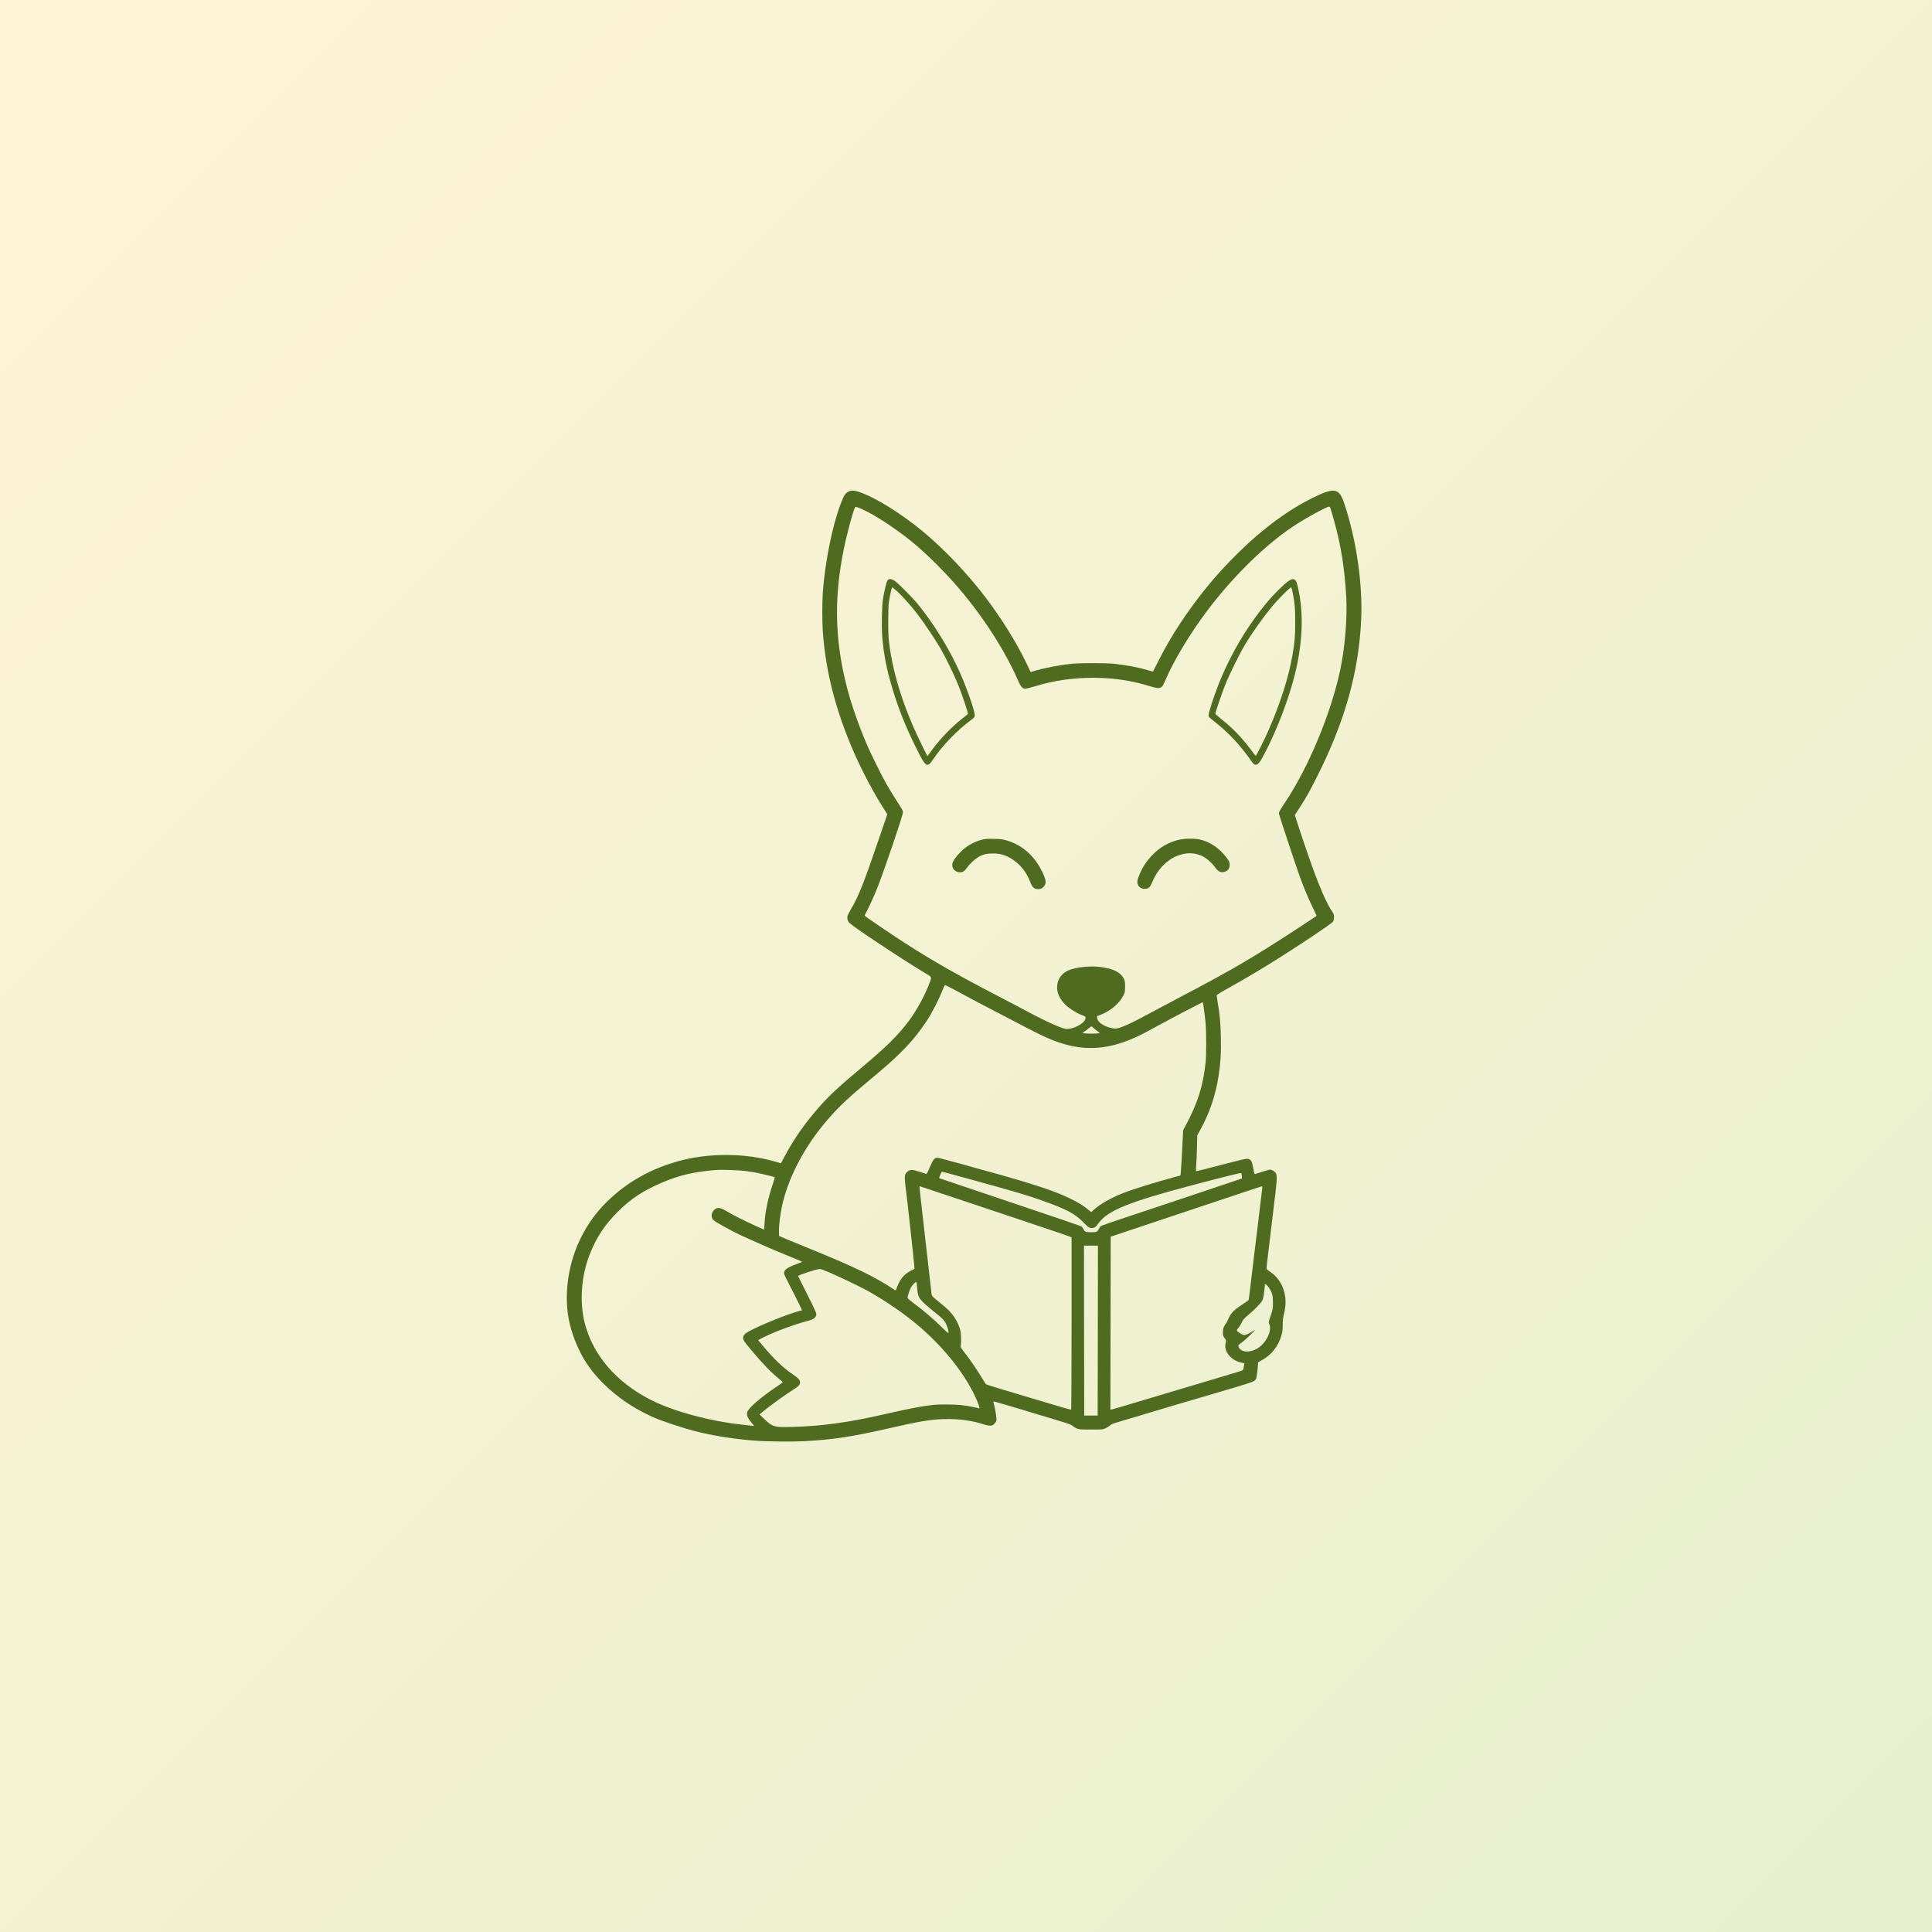
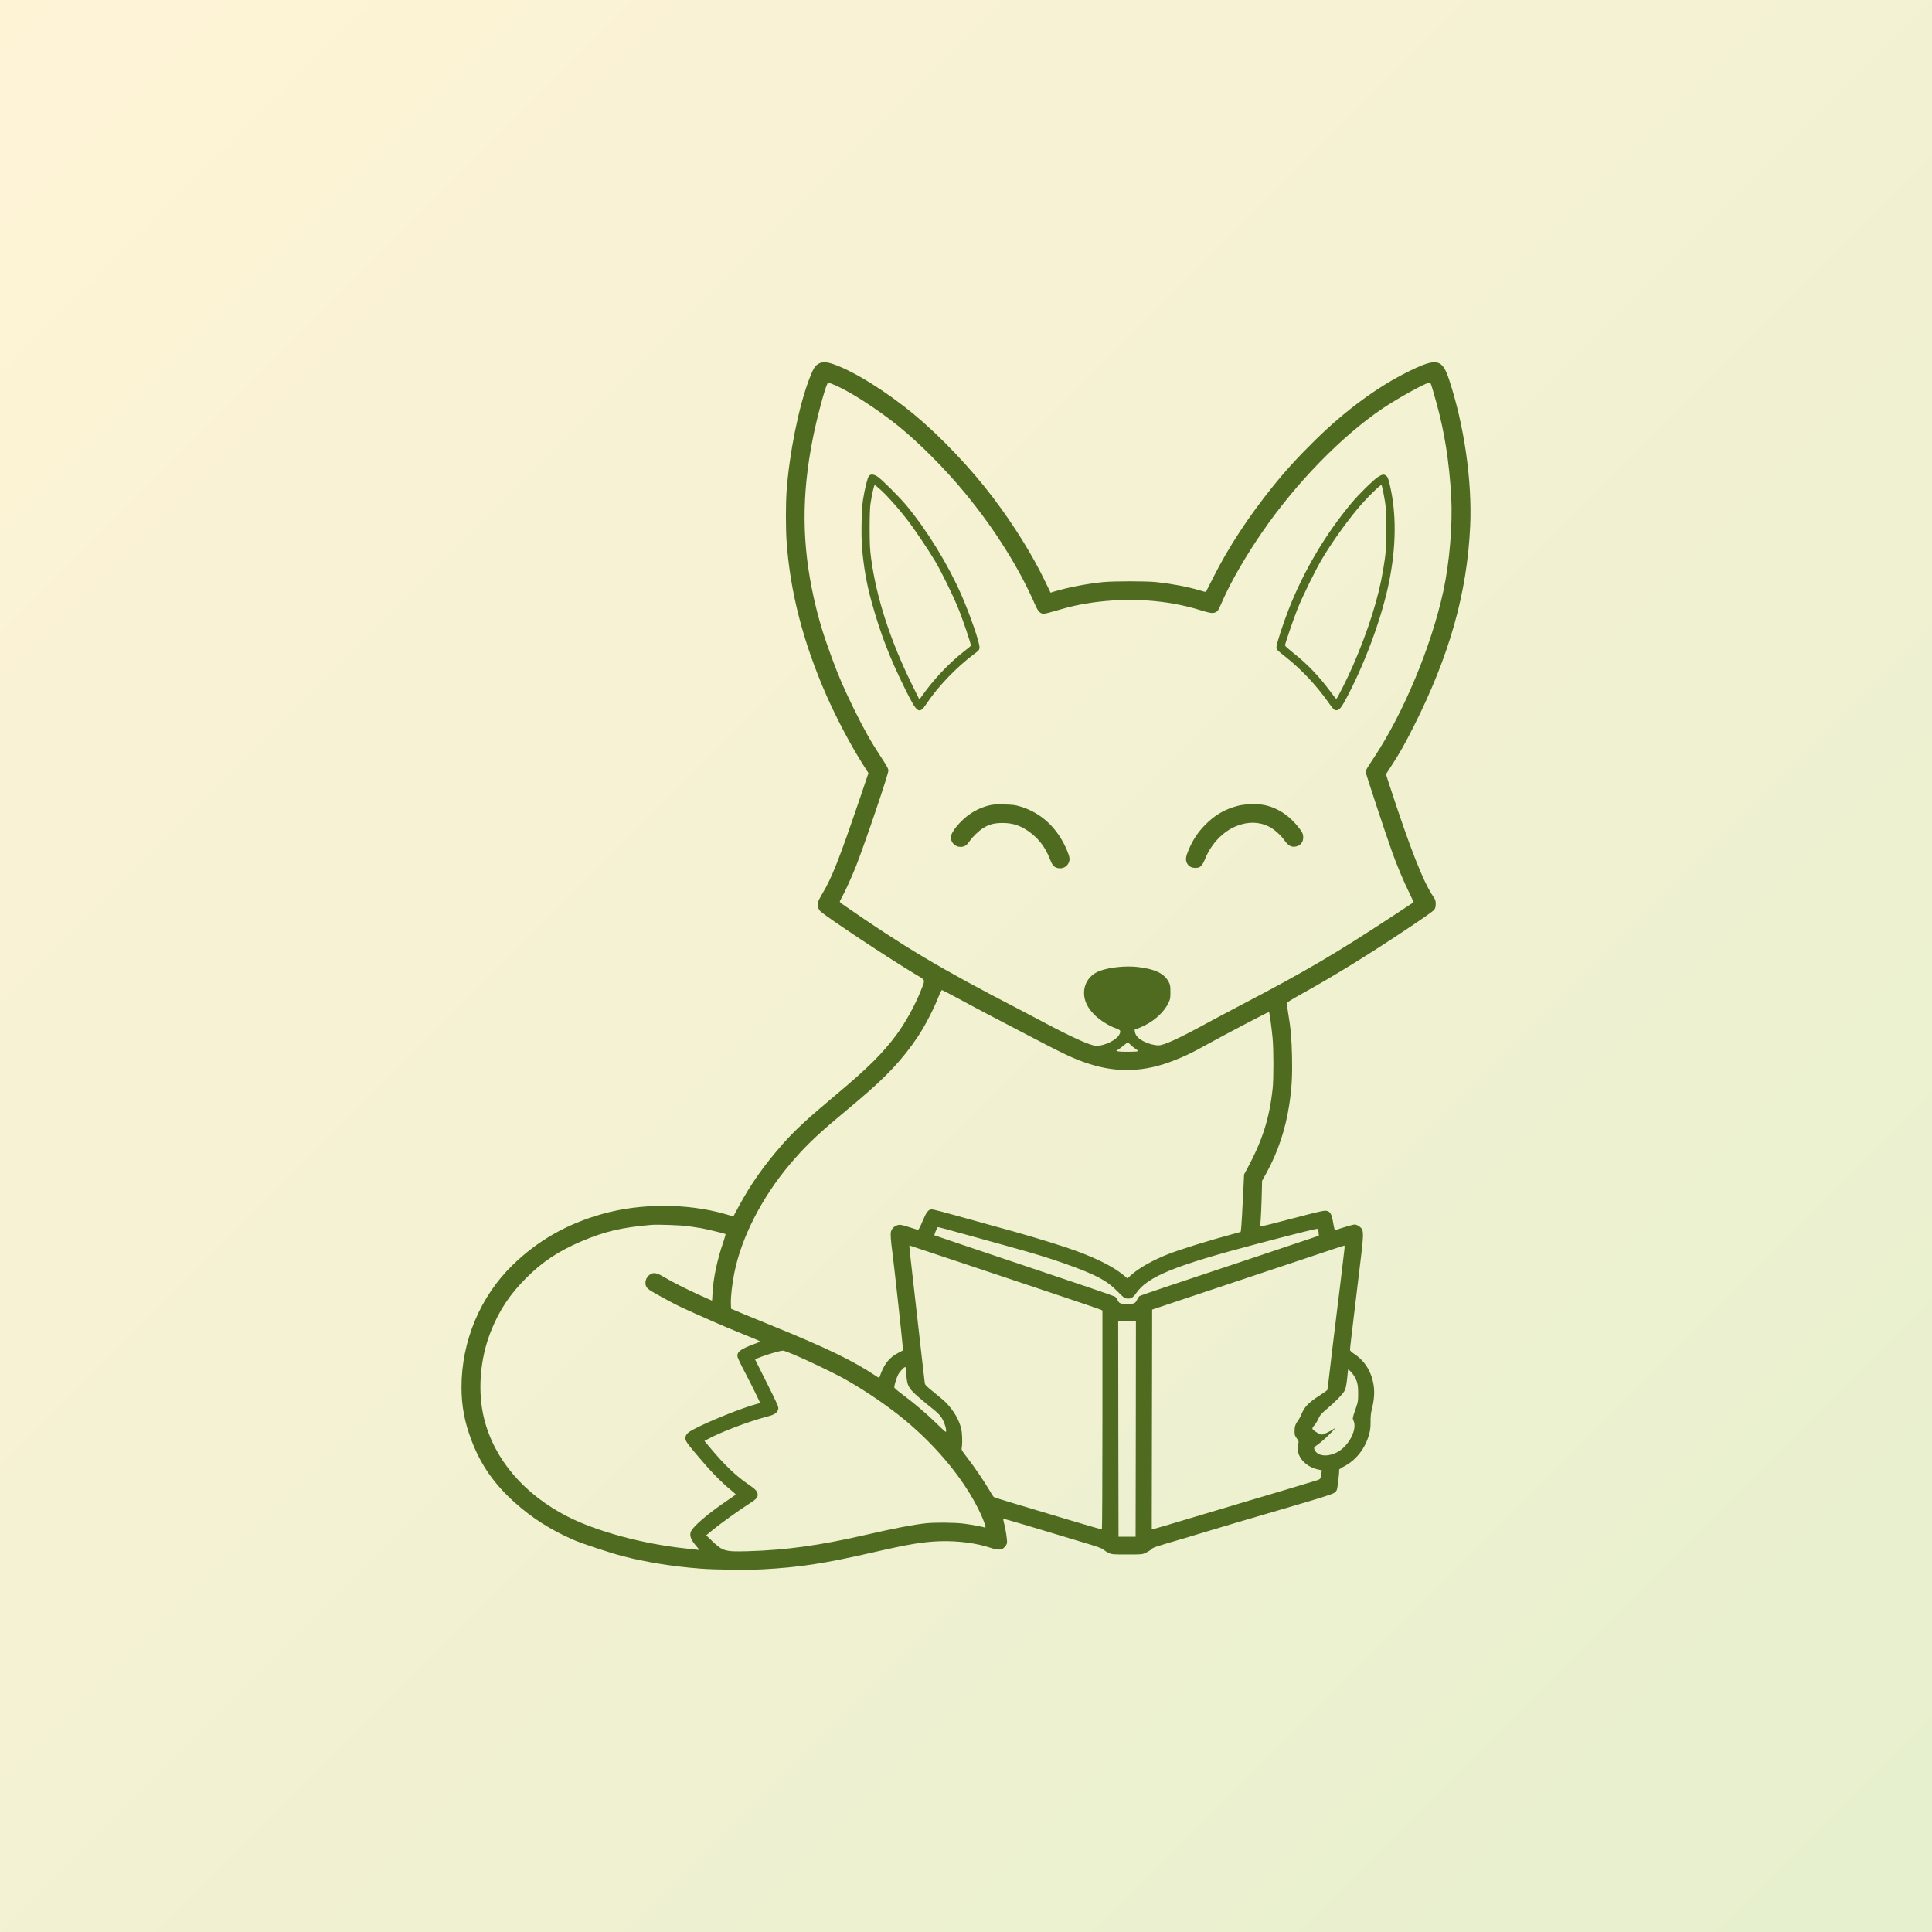
<svg xmlns="http://www.w3.org/2000/svg" viewBox="0 0 512 512" width="512" height="512">
  <defs>
    <linearGradient id="bg" x1="0" y1="0" x2="1" y2="1">
      <stop offset="0%" stop-color="#FFF3D6" />
      <stop offset="100%" stop-color="#E6F0CE" />
    </linearGradient>
  </defs>
  <rect x="0" y="0" width="512" height="512" fill="url(#bg)" />
-   <g transform="translate(102,125) scale(0.137054 0.137054)">
-     <g transform="translate(240.76,1906.61) scale(0.1,-0.1)" fill="#4E6B1F" stroke="none">
-       <path d="M6543 18674 c-53 -31 -78 -74 -141 -239 -159 -420 -301 -1129 -342 -1705 -13 -185 -13 -563 0 -750 53 -774 252 -1544 606 -2351 158 -359 376 -770 564 -1065 l77 -121 -132 -389 c-320 -940 -425 -1205 -574 -1453 -28 -47 -56 -101 -62 -121 -14 -48 2 -108 38 -142 97 -90 1007 -694 1421 -943 189 -113 177 -83 108 -260 -86 -220 -236 -492 -374 -678 -209 -281 -433 -504 -906 -900 -450 -377 -636 -549 -822 -759 -283 -321 -489 -612 -673 -954 l-81 -151 -117 34 c-583 168 -1295 169 -1880 3 -537 -151 -980 -404 -1362 -775 -496 -482 -781 -1162 -781 -1865 0 -285 48 -537 155 -815 143 -373 347 -663 664 -946 256 -229 539 -409 881 -559 126 -56 557 -199 750 -249 352 -92 772 -160 1185 -191 231 -18 716 -23 950 -11 569 31 941 88 1690 260 545 125 754 159 1015 168 273 8 556 -29 771 -102 40 -14 95 -25 122 -25 42 0 54 5 82 33 19 19 37 47 41 62 8 33 -18 211 -45 310 -10 36 -15 65 -11 65 12 0 573 -165 725 -213 77 -24 282 -86 455 -137 256 -76 321 -99 345 -121 17 -15 53 -38 80 -51 48 -22 61 -23 280 -23 229 0 230 0 287 27 32 15 70 39 85 54 28 28 41 32 513 170 85 25 241 72 345 104 167 51 541 162 1310 387 368 107 578 174 611 194 18 11 37 32 43 47 12 29 42 289 35 306 -2 6 29 28 68 48 190 98 328 273 389 493 17 61 22 106 22 190 -1 78 5 132 18 185 34 130 44 249 32 349 -27 214 -130 387 -293 496 -51 34 -70 52 -70 68 0 12 11 117 25 232 43 359 114 948 146 1215 35 295 35 367 -1 406 -31 33 -72 54 -103 54 -19 0 -227 -62 -291 -86 -9 -3 -18 26 -31 103 -26 158 -50 193 -130 193 -23 0 -187 -38 -366 -86 -430 -113 -609 -158 -614 -153 -2 3 0 49 5 104 4 55 11 210 15 345 l6 245 69 125 c172 314 287 657 344 1030 39 256 49 432 43 735 -6 273 -20 438 -59 665 -11 69 -21 134 -22 145 -1 15 49 47 239 153 499 278 972 569 1572 968 260 173 420 286 435 306 17 25 23 46 23 89 0 49 -5 64 -36 110 -156 230 -351 726 -675 1720 l-47 145 75 115 c134 205 199 320 348 614 545 1079 813 2031 860 3051 31 686 -92 1536 -322 2231 -104 316 -186 333 -613 124 -472 -232 -961 -591 -1424 -1046 -252 -247 -450 -463 -644 -704 -370 -458 -682 -935 -908 -1386 -61 -121 -112 -221 -114 -223 -1 -2 -48 11 -104 27 -182 54 -417 98 -651 123 -159 16 -644 16 -810 0 -250 -25 -547 -83 -753 -146 l-47 -15 -79 164 c-197 410 -474 856 -794 1280 -341 450 -800 934 -1208 1272 -418 346 -912 655 -1222 762 -112 39 -176 41 -234 5z m272 -331 c229 -100 637 -365 950 -617 317 -256 710 -651 1014 -1020 451 -547 830 -1152 1068 -1704 41 -94 77 -132 128 -132 19 0 108 22 197 49 200 60 350 94 533 120 572 81 1145 43 1645 -111 167 -51 204 -56 246 -33 35 19 36 21 108 184 126 286 352 676 598 1033 515 750 1218 1470 1843 1890 235 157 654 388 706 388 18 0 25 -20 104 -305 124 -444 196 -904 226 -1430 23 -424 -25 -1005 -121 -1445 -183 -839 -605 -1851 -1055 -2530 -120 -182 -125 -191 -125 -224 0 -22 297 -922 400 -1211 67 -188 174 -446 252 -603 44 -90 78 -165 76 -166 -2 -1 -140 -92 -308 -203 -869 -572 -1341 -849 -2295 -1348 -187 -98 -437 -231 -557 -296 -419 -229 -643 -331 -725 -331 -66 0 -150 23 -226 61 -78 40 -122 87 -132 141 l-6 36 72 28 c197 77 365 220 442 376 30 61 32 72 32 170 0 95 -3 110 -27 156 -67 127 -208 194 -469 225 -185 21 -433 -4 -581 -60 -148 -56 -238 -183 -238 -335 0 -118 52 -227 160 -335 75 -75 215 -164 310 -198 88 -31 96 -43 66 -102 -43 -82 -224 -171 -349 -171 -81 0 -372 130 -797 357 -135 71 -317 167 -405 213 -1182 612 -1729 938 -2662 1586 -23 16 -42 34 -43 39 0 6 12 30 26 55 46 79 165 341 221 485 148 380 493 1399 493 1455 0 31 -20 68 -114 211 -157 240 -256 416 -412 733 -155 317 -223 473 -332 767 -130 351 -204 595 -277 919 -183 820 -187 1569 -14 2435 59 298 181 754 220 827 12 22 20 20 134 -29z m1886 -9346 c145 -79 350 -188 454 -242 105 -54 318 -166 475 -248 684 -359 801 -414 1038 -491 433 -140 847 -124 1290 51 170 66 283 121 500 242 275 152 944 503 949 497 7 -7 40 -245 54 -397 16 -171 17 -620 1 -767 -50 -461 -155 -789 -388 -1223 l-47 -86 -9 -189 c-14 -314 -31 -596 -37 -643 l-6 -44 -70 -19 c-421 -113 -852 -247 -1053 -327 -225 -90 -434 -209 -546 -312 l-55 -50 -60 49 c-170 142 -469 287 -866 420 -280 94 -733 228 -1100 326 -93 25 -338 93 -543 151 -206 58 -389 105 -407 105 -56 0 -83 -34 -145 -181 -39 -94 -60 -133 -71 -131 -7 2 -71 22 -140 44 -113 35 -130 38 -166 29 -50 -14 -90 -52 -103 -99 -10 -37 -3 -138 25 -347 20 -147 143 -1267 151 -1376 l7 -86 -72 -38 c-144 -76 -216 -169 -285 -368 -5 -16 -12 -14 -63 21 -333 223 -742 422 -1543 748 -168 68 -384 157 -480 197 l-175 74 -3 84 c-3 99 19 296 53 464 109 541 418 1144 844 1650 213 252 393 429 713 697 100 84 245 206 322 271 437 368 683 631 914 976 108 161 248 432 318 614 21 53 43 97 49 97 6 0 130 -64 276 -143z m2595 -688 c16 -17 51 -46 77 -64 44 -30 46 -33 25 -39 -30 -8 -247 -8 -287 0 l-32 7 38 25 c21 14 58 43 83 64 25 21 50 38 56 38 5 0 23 -14 40 -31z m-6741 -2764 c66 -9 158 -23 205 -31 86 -16 357 -81 370 -89 4 -3 -12 -62 -36 -131 -87 -249 -151 -549 -161 -761 -3 -68 -7 -123 -8 -123 -1 0 -81 36 -177 79 -214 97 -421 201 -548 277 -115 69 -165 79 -220 42 -63 -42 -87 -125 -55 -188 8 -15 41 -44 72 -63 112 -67 374 -209 461 -248 264 -122 674 -302 867 -379 252 -101 339 -139 334 -144 -2 -2 -49 -21 -104 -41 -198 -74 -254 -117 -242 -190 3 -17 53 -123 113 -236 59 -112 135 -264 170 -336 l63 -133 -42 -10 c-228 -59 -750 -269 -985 -396 -86 -47 -112 -77 -112 -132 0 -37 23 -71 156 -230 226 -270 383 -432 549 -567 33 -27 60 -52 60 -56 0 -4 -59 -47 -132 -95 -299 -202 -531 -403 -554 -481 -16 -57 6 -115 77 -199 30 -35 54 -65 54 -67 0 -2 -10 -3 -22 -1 -13 2 -93 11 -178 20 -651 68 -1355 258 -1802 485 -664 339 -1118 869 -1273 1489 -103 412 -65 911 101 1330 131 327 285 560 539 815 245 246 491 409 840 558 353 151 618 213 1065 251 94 8 440 -4 555 -19z m3934 -46 c64 -17 226 -61 361 -99 135 -38 403 -112 595 -165 382 -106 616 -177 855 -262 470 -167 633 -253 797 -420 89 -91 108 -106 143 -110 59 -8 96 12 140 76 177 258 578 422 1860 760 639 168 902 233 910 225 5 -5 10 -31 12 -57 l3 -48 -985 -331 c-542 -181 -1154 -386 -1360 -454 -206 -69 -380 -130 -388 -136 -7 -7 -24 -33 -37 -59 -27 -52 -44 -59 -144 -59 -106 0 -125 7 -147 53 -10 23 -30 49 -44 59 -14 10 -637 223 -1385 473 -747 251 -1361 458 -1363 460 -7 7 42 125 52 125 5 0 61 -14 125 -31z m182 -495 c404 -135 1054 -353 1444 -483 391 -131 721 -243 733 -250 l22 -12 0 -1664 c0 -915 -4 -1666 -8 -1668 -4 -2 -236 65 -517 149 -280 85 -647 195 -814 244 -168 50 -310 95 -317 101 -6 5 -33 46 -59 92 -75 130 -245 381 -344 507 -87 112 -90 116 -83 155 12 74 7 228 -11 295 -35 132 -110 261 -221 379 -28 29 -113 102 -188 162 -115 92 -138 114 -143 142 -3 17 -23 192 -45 387 -22 195 -60 533 -85 750 -108 938 -110 960 -102 960 2 0 334 -111 738 -246z m5885 199 c-3 -27 -31 -257 -61 -513 -31 -256 -71 -586 -90 -735 -19 -148 -50 -411 -70 -584 -19 -172 -38 -317 -41 -323 -3 -5 -57 -42 -119 -83 -173 -112 -232 -175 -279 -295 -10 -25 -28 -58 -40 -75 -46 -60 -60 -98 -60 -167 -1 -60 2 -71 32 -113 33 -46 33 -49 22 -97 -40 -163 97 -333 303 -379 l58 -12 -6 -41 c-15 -102 -7 -93 -113 -125 -175 -54 -691 -208 -1040 -311 -188 -55 -575 -171 -860 -257 -284 -86 -529 -158 -544 -160 l-27 -5 3 1673 3 1673 1269 424 c698 233 1355 452 1459 487 105 35 194 64 198 64 5 1 6 -20 3 -46z m-3178 -2745 l-3 -1643 -130 0 -130 0 -3 1643 -2 1642 135 0 135 0 -2 -1642z m-5208 1131 c194 -82 570 -261 731 -348 271 -147 610 -371 870 -576 502 -396 933 -897 1184 -1378 90 -171 158 -352 126 -333 -18 11 -204 46 -324 61 -140 17 -434 20 -575 5 -207 -23 -452 -70 -929 -179 -687 -158 -1206 -230 -1783 -246 -350 -10 -382 -1 -553 164 l-81 78 96 79 c115 95 429 321 553 398 107 67 135 96 135 139 0 51 -28 82 -142 160 -186 126 -366 298 -581 556 l-87 104 37 21 c200 112 637 278 941 357 93 24 135 56 146 111 6 29 -13 73 -171 388 -98 195 -179 358 -181 361 -8 18 351 135 423 138 12 1 86 -27 165 -60z m1713 -291 c9 -150 26 -199 100 -276 34 -36 125 -116 202 -178 182 -146 187 -151 229 -207 37 -50 76 -157 76 -210 0 -28 -7 -23 -142 109 -162 158 -334 304 -520 443 -72 53 -128 101 -128 111 0 31 31 136 56 187 22 47 92 123 113 123 4 0 11 -46 14 -102z m6804 -12 c62 -90 77 -147 77 -286 0 -122 -1 -129 -44 -253 -43 -126 -43 -128 -27 -163 63 -131 -73 -393 -252 -484 -112 -56 -224 -63 -293 -16 -37 24 -61 66 -52 89 3 8 31 32 62 53 31 20 107 87 167 147 104 103 114 117 55 76 -49 -33 -148 -79 -171 -79 -13 0 -52 18 -86 40 -69 45 -71 51 -20 109 16 19 42 62 57 96 23 52 42 73 116 136 135 112 257 238 283 291 16 34 27 85 37 180 7 73 14 135 14 137 0 13 50 -34 77 -73z" />
-       <path d="M7313 16966 c-21 -26 -64 -201 -89 -361 -22 -137 -30 -533 -15 -721 23 -291 70 -560 146 -834 135 -486 275 -851 511 -1327 186 -376 212 -393 330 -216 170 256 455 552 718 748 74 55 81 63 84 98 6 69 -142 498 -275 802 -205 467 -518 978 -839 1366 -102 123 -376 396 -438 437 -61 39 -107 42 -133 8z m184 -213 c98 -89 259 -269 391 -439 104 -133 322 -455 432 -639 91 -152 259 -493 345 -700 74 -177 208 -572 201 -591 -2 -6 -53 -49 -113 -95 -191 -148 -415 -379 -566 -582 -37 -51 -76 -103 -86 -117 l-19 -25 -109 220 c-331 670 -544 1324 -625 1925 -19 139 -22 211 -23 460 0 185 5 325 13 375 21 140 54 285 65 285 5 0 48 -35 94 -77z" />
-       <path d="M15059 16948 c-71 -48 -283 -257 -394 -389 -397 -474 -730 -1036 -960 -1624 -87 -223 -185 -525 -185 -572 0 -39 2 -42 143 -153 237 -189 459 -425 637 -675 86 -122 99 -135 131 -135 40 0 71 33 128 136 295 540 563 1260 676 1818 110 548 114 1048 9 1488 -21 86 -31 112 -51 128 -37 29 -63 25 -134 -22z m90 -238 c39 -198 45 -279 45 -555 0 -279 -7 -359 -50 -620 -70 -423 -227 -920 -459 -1455 -83 -191 -244 -512 -255 -508 -4 2 -43 50 -85 108 -176 237 -353 423 -565 590 -71 57 -130 110 -130 117 0 26 127 397 191 558 73 185 276 598 376 765 144 241 345 524 531 750 128 155 362 387 372 369 5 -8 17 -61 29 -119z" />
-       <path d="M9137 11950 c-154 -39 -296 -120 -411 -235 -95 -95 -158 -187 -163 -238 -8 -84 59 -157 144 -157 61 0 93 19 140 87 49 70 140 157 208 200 88 56 166 76 290 77 172 1 303 -47 450 -165 126 -102 212 -222 274 -383 36 -93 60 -122 114 -137 71 -19 141 12 171 75 24 51 20 89 -23 191 -143 342 -391 574 -716 671 -77 23 -113 27 -245 30 -129 3 -168 0 -233 -16z" />
-       <path d="M12935 11946 c-206 -54 -353 -140 -505 -295 -106 -109 -180 -220 -242 -363 -49 -113 -57 -162 -32 -213 24 -50 66 -75 131 -75 73 0 100 26 148 141 95 230 271 413 475 496 175 70 342 68 495 -8 78 -38 179 -128 240 -214 53 -73 98 -100 157 -92 83 11 131 71 125 154 -3 44 -11 62 -59 125 -142 188 -325 311 -527 354 -107 22 -298 18 -406 -10z" />
+   <g transform="translate(122.3008,96) scale(0.174034)" fill="#4E6B1F" stroke="none">
+     <g transform="matrix(0.1,0,0,-0.1,-111,1869.969)" id="g69">
+       <path d="m 6543,18674 c -53,-31 -78,-74 -141,-239 -159,-420 -301,-1129 -342,-1705 -13,-185 -13,-563 0,-750 53,-774 252,-1544 606,-2351 158,-359 376,-770 564,-1065 l 77,-121 -132,-389 c -320,-940 -425,-1205 -574,-1453 -28,-47 -56,-101 -62,-121 -14,-48 2,-108 38,-142 97,-90 1007,-694 1421,-943 189,-113 177,-83 108,-260 -86,-220 -236,-492 -374,-678 -209,-281 -433,-504 -906,-900 -450,-377 -636,-549 -822,-759 -283,-321 -489,-612 -673,-954 l -81,-151 -117,34 c -583,168 -1295,169 -1880,3 -537,-151 -980,-404 -1362,-775 -496,-482 -781,-1162 -781,-1865 0,-285 48,-537 155,-815 143,-373 347,-663 664,-946 256,-229 539,-409 881,-559 126,-56 557,-199 750,-249 352,-92 772,-160 1185,-191 231,-18 716,-23 950,-11 569,31 941,88 1690,260 545,125 754,159 1015,168 273,8 556,-29 771,-102 40,-14 95,-25 122,-25 42,0 54,5 82,33 19,19 37,47 41,62 8,33 -18,211 -45,310 -10,36 -15,65 -11,65 12,0 573,-165 725,-213 77,-24 282,-86 455,-137 256,-76 321,-99 345,-121 17,-15 53,-38 80,-51 48,-22 61,-23 280,-23 229,0 230,0 287,27 32,15 70,39 85,54 28,28 41,32 513,170 85,25 241,72 345,104 167,51 541,162 1310,387 368,107 578,174 611,194 18,11 37,32 43,47 12,29 42,289 35,306 -2,6 29,28 68,48 190,98 328,273 389,493 17,61 22,106 22,190 -1,78 5,132 18,185 34,130 44,249 32,349 -27,214 -130,387 -293,496 -51,34 -70,52 -70,68 0,12 11,117 25,232 43,359 114,948 146,1215 35,295 35,367 -1,406 -31,33 -72,54 -103,54 -19,0 -227,-62 -291,-86 -9,-3 -18,26 -31,103 -26,158 -50,193 -130,193 -23,0 -187,-38 -366,-86 -430,-113 -609,-158 -614,-153 -2,3 0,49 5,104 4,55 11,210 15,345 l 6,245 69,125 c 172,314 287,657 344,1030 39,256 49,432 43,735 -6,273 -20,438 -59,665 -11,69 -21,134 -22,145 -1,15 49,47 239,153 499,278 972,569 1572,968 260,173 420,286 435,306 17,25 23,46 23,89 0,49 -5,64 -36,110 -156,230 -351,726 -675,1720 l -47,145 75,115 c 134,205 199,320 348,614 545,1079 813,2031 860,3051 31,686 -92,1536 -322,2231 -104,316 -186,333 -613,124 -472,-232 -961,-591 -1424,-1046 -252,-247 -450,-463 -644,-704 -370,-458 -682,-935 -908,-1386 -61,-121 -112,-221 -114,-223 -1,-2 -48,11 -104,27 -182,54 -417,98 -651,123 -159,16 -644,16 -810,0 -250,-25 -547,-83 -753,-146 l -47,-15 -79,164 c -197,410 -474,856 -794,1280 -341,450 -800,934 -1208,1272 -418,346 -912,655 -1222,762 -112,39 -176,41 -234,5 z m 272,-331 c 229,-100 637,-365 950,-617 317,-256 710,-651 1014,-1020 451,-547 830,-1152 1068,-1704 41,-94 77,-132 128,-132 19,0 108,22 197,49 200,60 350,94 533,120 572,81 1145,43 1645,-111 167,-51 204,-56 246,-33 35,19 36,21 108,184 126,286 352,676 598,1033 515,750 1218,1470 1843,1890 235,157 654,388 706,388 18,0 25,-20 104,-305 124,-444 196,-904 226,-1430 23,-424 -25,-1005 -121,-1445 -183,-839 -605,-1851 -1055,-2530 -120,-182 -125,-191 -125,-224 0,-22 297,-922 400,-1211 67,-188 174,-446 252,-603 44,-90 78,-165 76,-166 -2,-1 -140,-92 -308,-203 -869,-572 -1341,-849 -2295,-1348 -187,-98 -437,-231 -557,-296 -419,-229 -643,-331 -725,-331 -66,0 -150,23 -226,61 -78,40 -122,87 -132,141 l -6,36 72,28 c 197,77 365,220 442,376 30,61 32,72 32,170 0,95 -3,110 -27,156 -67,127 -208,194 -469,225 -185,21 -433,-4 -581,-60 -148,-56 -238,-183 -238,-335 0,-118 52,-227 160,-335 75,-75 215,-164 310,-198 88,-31 96,-43 66,-102 -43,-82 -224,-171 -349,-171 -81,0 -372,130 -797,357 -135,71 -317,167 -405,213 -1182,612 -1729,938 -2662,1586 -23,16 -42,34 -43,39 0,6 12,30 26,55 46,79 165,341 221,485 148,380 493,1399 493,1455 0,31 -20,68 -114,211 -157,240 -256,416 -412,733 -155,317 -223,473 -332,767 -130,351 -204,595 -277,919 -183,820 -187,1569 -14,2435 59,298 181,754 220,827 12,22 20,20 134,-29 z M 8701,8997 c 145,-79 350,-188 454,-242 105,-54 318,-166 475,-248 684,-359 801,-414 1038,-491 433,-140 847,-124 1290,51 170,66 283,121 500,242 275,152 944,503 949,497 7,-7 40,-245 54,-397 16,-171 17,-620 1,-767 -50,-461 -155,-789 -388,-1223 l -47,-86 -9,-189 c -14,-314 -31,-596 -37,-643 l -6,-44 -70,-19 c -421,-113 -852,-247 -1053,-327 -225,-90 -434,-209 -546,-312 l -55,-50 -60,49 c -170,142 -469,287 -866,420 -280,94 -733,228 -1100,326 -93,25 -338,93 -543,151 -206,58 -389,105 -407,105 -56,0 -83,-34 -145,-181 -39,-94 -60,-133 -71,-131 -7,2 -71,22 -140,44 -113,35 -130,38 -166,29 -50,-14 -90,-52 -103,-99 -10,-37 -3,-138 25,-347 20,-147 143,-1267 151,-1376 l 7,-86 -72,-38 c -144,-76 -216,-169 -285,-368 -5,-16 -12,-14 -63,21 -333,223 -742,422 -1543,748 -168,68 -384,157 -480,197 l -175,74 -3,84 c -3,99 19,296 53,464 109,541 418,1144 844,1650 213,252 393,429 713,697 100,84 245,206 322,271 437,368 683,631 914,976 108,161 248,432 318,614 21,53 43,97 49,97 6,0 130,-64 276,-143 z m 2595,-688 c 16,-17 51,-46 77,-64 44,-30 46,-33 25,-39 -30,-8 -247,-8 -287,0 l -32,7 38,25 c 21,14 58,43 83,64 25,21 50,38 56,38 5,0 23,-14 40,-31 z M 4555,5545 c 66,-9 158,-23 205,-31 86,-16 357,-81 370,-89 4,-3 -12,-62 -36,-131 -87,-249 -151,-549 -161,-761 -3,-68 -7,-123 -8,-123 -1,0 -81,36 -177,79 -214,97 -421,201 -548,277 -115,69 -165,79 -220,42 -63,-42 -87,-125 -55,-188 8,-15 41,-44 72,-63 112,-67 374,-209 461,-248 264,-122 674,-302 867,-379 252,-101 339,-139 334,-144 -2,-2 -49,-21 -104,-41 -198,-74 -254,-117 -242,-190 3,-17 53,-123 113,-236 59,-112 135,-264 170,-336 l 63,-133 -42,-10 c -228,-59 -750,-269 -985,-396 -86,-47 -112,-77 -112,-132 0,-37 23,-71 156,-230 226,-270 383,-432 549,-567 33,-27 60,-52 60,-56 0,-4 -59,-47 -132,-95 -299,-202 -531,-403 -554,-481 -16,-57 6,-115 77,-199 30,-35 54,-65 54,-67 0,-2 -10,-3 -22,-1 -13,2 -93,11 -178,20 -651,68 -1355,258 -1802,485 -664,339 -1118,869 -1273,1489 -103,412 -65,911 101,1330 131,327 285,560 539,815 245,246 491,409 840,558 353,151 618,213 1065,251 94,8 440,-4 555,-19 z m 3934,-46 c 64,-17 226,-61 361,-99 135,-38 403,-112 595,-165 382,-106 616,-177 855,-262 470,-167 633,-253 797,-420 89,-91 108,-106 143,-110 59,-8 96,12 140,76 177,258 578,422 1860,760 639,168 902,233 910,225 5,-5 10,-31 12,-57 l 3,-48 -985,-331 c -542,-181 -1154,-386 -1360,-454 -206,-69 -380,-130 -388,-136 -7,-7 -24,-33 -37,-59 -27,-52 -44,-59 -144,-59 -106,0 -125,7 -147,53 -10,23 -30,49 -44,59 -14,10 -637,223 -1385,473 -747,251 -1361,458 -1363,460 -7,7 42,125 52,125 5,0 61,-14 125,-31 z m 182,-495 c 404,-135 1054,-353 1444,-483 391,-131 721,-243 733,-250 l 22,-12 V 2595 c 0,-915 -4,-1666 -8,-1668 -4,-2 -236,65 -517,149 -280,85 -647,195 -814,244 -168,50 -310,95 -317,101 -6,5 -33,46 -59,92 -75,130 -245,381 -344,507 -87,112 -90,116 -83,155 12,74 7,228 -11,295 -35,132 -110,261 -221,379 -28,29 -113,102 -188,162 -115,92 -138,114 -143,142 -3,17 -23,192 -45,387 -22,195 -60,533 -85,750 -108,938 -110,960 -102,960 2,0 334,-111 738,-246 z m 5885,199 c -3,-27 -31,-257 -61,-513 -31,-256 -71,-586 -90,-735 -19,-148 -50,-411 -70,-584 -19,-172 -38,-317 -41,-323 -3,-5 -57,-42 -119,-83 -173,-112 -232,-175 -279,-295 -10,-25 -28,-58 -40,-75 -46,-60 -60,-98 -60,-167 -1,-60 2,-71 32,-113 33,-46 33,-49 22,-97 -40,-163 97,-333 303,-379 l 58,-12 -6,-41 c -15,-102 -7,-93 -113,-125 -175,-54 -691,-208 -1040,-311 -188,-55 -575,-171 -860,-257 -284,-86 -529,-158 -544,-160 l -27,-5 3,1673 3,1673 1269,424 c 698,233 1355,452 1459,487 105,35 194,64 198,64 5,1 6,-20 3,-46 z m -3178,-2745 -3,-1643 h -130 -130 l -3,1643 -2,1642 h 135 135 z M 6170,3589 c 194,-82 570,-261 731,-348 271,-147 610,-371 870,-576 502,-396 933,-897 1184,-1378 90,-171 158,-352 126,-333 -18,11 -204,46 -324,61 -140,17 -434,20 -575,5 C 7975,997 7730,950 7253,841 6566,683 6047,611 5470,595 5120,585 5088,594 4917,759 l -81,78 96,79 c 115,95 429,321 553,398 107,67 135,96 135,139 0,51 -28,82 -142,160 -186,126 -366,298 -581,556 l -87,104 37,21 c 200,112 637,278 941,357 93,24 135,56 146,111 6,29 -13,73 -171,388 -98,195 -179,358 -181,361 -8,18 351,135 423,138 12,1 86,-27 165,-60 z m 1713,-291 c 9,-150 26,-199 100,-276 34,-36 125,-116 202,-178 182,-146 187,-151 229,-207 37,-50 76,-157 76,-210 0,-28 -7,-23 -142,109 -162,158 -334,304 -520,443 -72,53 -128,101 -128,111 0,31 31,136 56,187 22,47 92,123 113,123 4,0 11,-46 14,-102 z m 6804,-12 c 62,-90 77,-147 77,-286 0,-122 -1,-129 -44,-253 -43,-126 -43,-128 -27,-163 63,-131 -73,-393 -252,-484 -112,-56 -224,-63 -293,-16 -37,24 -61,66 -52,89 3,8 31,32 62,53 31,20 107,87 167,147 104,103 114,117 55,76 -49,-33 -148,-79 -171,-79 -13,0 -52,18 -86,40 -69,45 -71,51 -20,109 16,19 42,62 57,96 23,52 42,73 116,136 135,112 257,238 283,291 16,34 27,85 37,180 7,73 14,135 14,137 0,13 50,-34 77,-73 z" id="path59" />
+       <path d="m 7313,16966 c -21,-26 -64,-201 -89,-361 -22,-137 -30,-533 -15,-721 23,-291 70,-560 146,-834 135,-486 275,-851 511,-1327 186,-376 212,-393 330,-216 170,256 455,552 718,748 74,55 81,63 84,98 6,69 -142,498 -275,802 -205,467 -518,978 -839,1366 -102,123 -376,396 -438,437 -61,39 -107,42 -133,8 z m 184,-213 c 98,-89 259,-269 391,-439 104,-133 322,-455 432,-639 91,-152 259,-493 345,-700 74,-177 208,-572 201,-591 -2,-6 -53,-49 -113,-95 -191,-148 -415,-379 -566,-582 -37,-51 -76,-103 -86,-117 l -19,-25 -109,220 c -331,670 -544,1324 -625,1925 -19,139 -22,211 -23,460 0,185 5,325 13,375 21,140 54,285 65,285 5,0 48,-35 94,-77 z" id="path61" />
+       <path d="m 15059,16948 c -71,-48 -283,-257 -394,-389 -397,-474 -730,-1036 -960,-1624 -87,-223 -185,-525 -185,-572 0,-39 2,-42 143,-153 237,-189 459,-425 637,-675 86,-122 99,-135 131,-135 40,0 71,33 128,136 295,540 563,1260 676,1818 110,548 114,1048 9,1488 -21,86 -31,112 -51,128 -37,29 -63,25 -134,-22 z m 90,-238 c 39,-198 45,-279 45,-555 0,-279 -7,-359 -50,-620 -70,-423 -227,-920 -459,-1455 -83,-191 -244,-512 -255,-508 -4,2 -43,50 -85,108 -176,237 -353,423 -565,590 -71,57 -130,110 -130,117 0,26 127,397 191,558 73,185 276,598 376,765 144,241 345,524 531,750 128,155 362,387 372,369 5,-8 17,-61 29,-119 z" id="path63" />
+       <path d="m 9137,11950 c -154,-39 -296,-120 -411,-235 -95,-95 -158,-187 -163,-238 -8,-84 59,-157 144,-157 61,0 93,19 140,87 49,70 140,157 208,200 88,56 166,76 290,77 172,1 303,-47 450,-165 126,-102 212,-222 274,-383 36,-93 60,-122 114,-137 71,-19 141,12 171,75 24,51 20,89 -23,191 -143,342 -391,574 -716,671 -77,23 -113,27 -245,30 -129,3 -168,0 -233,-16 z" id="path65" />
+       <path d="m 12935,11946 c -206,-54 -353,-140 -505,-295 -106,-109 -180,-220 -242,-363 -49,-113 -57,-162 -32,-213 24,-50 66,-75 131,-75 73,0 100,26 148,141 95,230 271,413 475,496 175,70 342,68 495,-8 78,-38 179,-128 240,-214 53,-73 98,-100 157,-92 83,11 131,71 125,154 -3,44 -11,62 -59,125 -142,188 -325,311 -527,354 -107,22 -298,18 -406,-10 z" id="path67" />
    </g>
  </g>
</svg>
